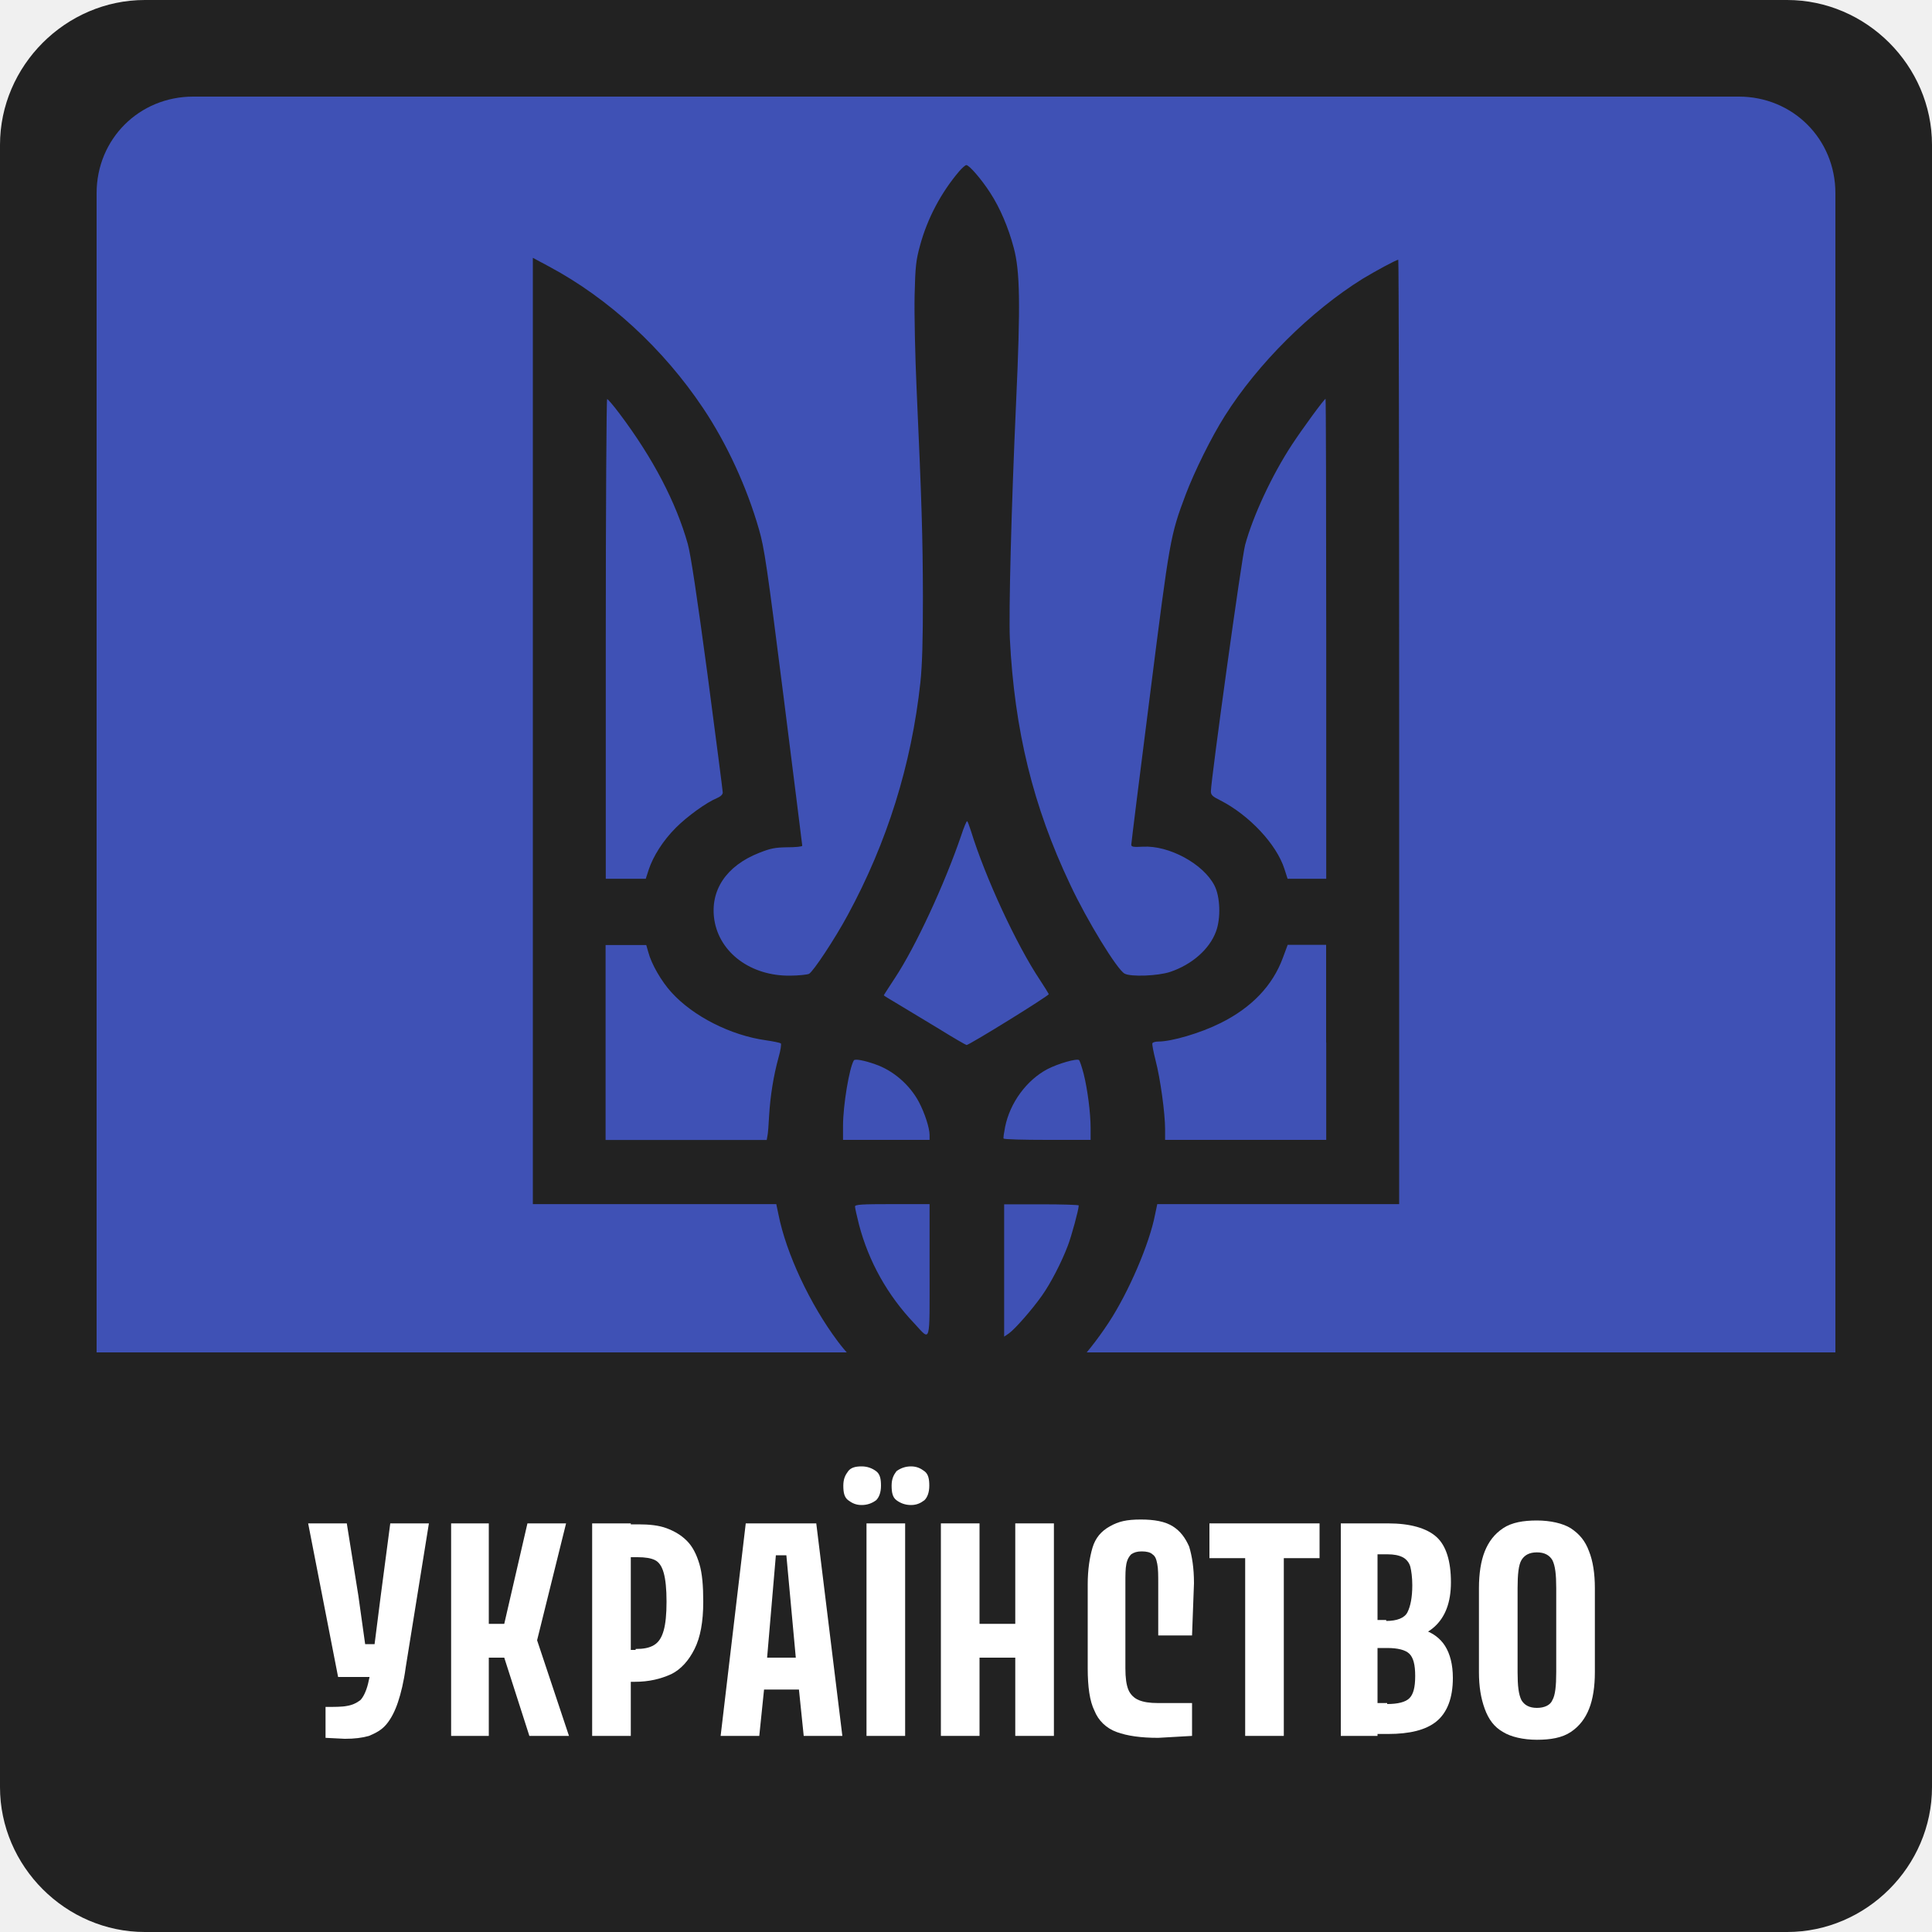
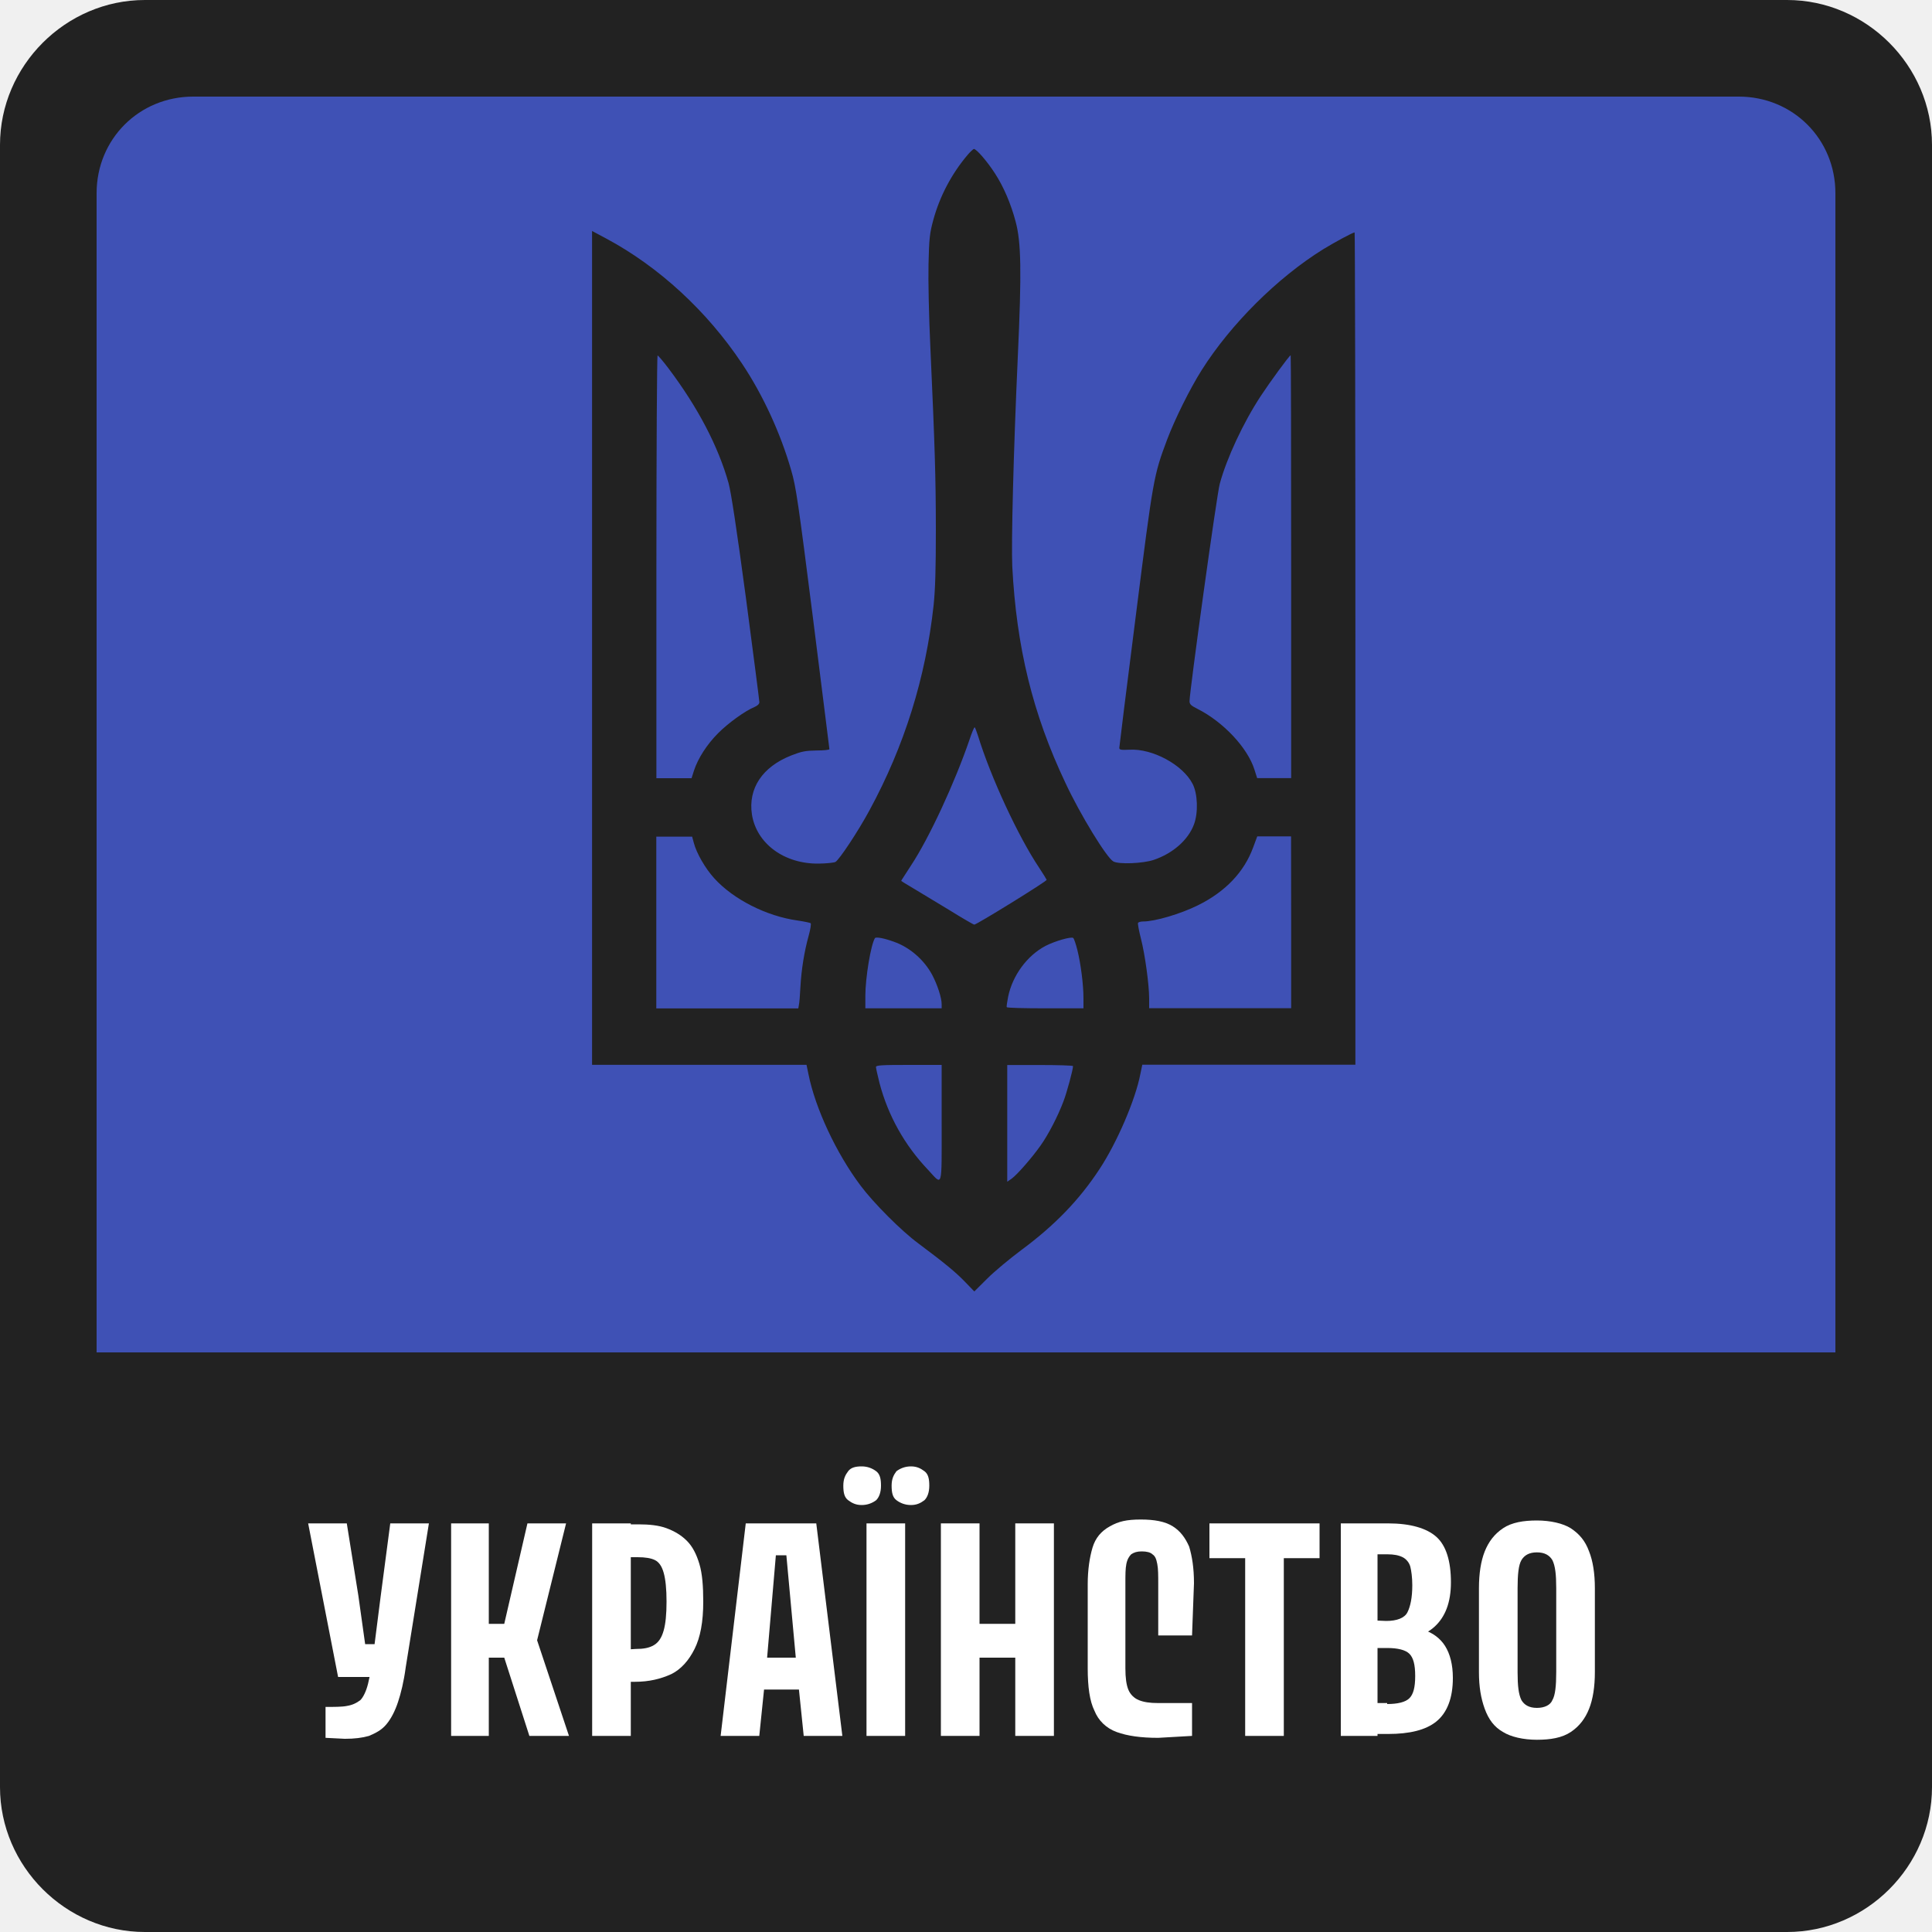
<svg xmlns="http://www.w3.org/2000/svg" version="1.1" id="svg8" x="0px" y="0px" viewBox="0 0 200 200" style="enable-background:new 0 0 200 200;" xml:space="preserve">
  <style type="text/css">
	.st0{fill:#222222;}
	.st1{fill:#3F51B5;}
	.st2{fill:#FFFFFF;}
</style>
  <defs>
	
		</defs>
  <g id="layer1" transform="translate(98.04881,-95.14345)">
    <g id="g5175" transform="matrix(2,0,0,2,-98.04881,95.14345)">
      <path id="rect5163" class="st0" d="M7.5,0h85c4.1,0,7.5,3.4,7.5,7.5v85c0,4.1-3.4,7.5-7.5,7.5h-85C3.4,100,0,96.6,0,92.5v-85    C0,3.4,3.4,0,7.5,0z" />
      <path id="rect5165" class="st1" d="M10,5h80c2.8,0,5,2.2,5,5v80c0,2.8-2.2,5-5,5H10c-2.8,0-5-2.2-5-5V10C5,7.2,7.2,5,10,5z" />
      <path id="rect5205-3-6" class="st0" d="M2.8,70v15.8c0,5.8,4.7,10.5,10.5,10.5h73.5    c5.8,0,10.5-4.7,10.5-10.5V70H2.8z" />
    </g>
    <text transform="matrix(1 0 0 1 -1109.377 -173.3194)" style="fill:#EEEEEE; font-family:'Montserrat-Light'; font-size:32px;">ORD</text>
  </g>
  <g>
    <g>
-       <path class="st2" d="M39.6,173.6h-4.6l-3.1-15.9h4l1.2,7.5l0.7,5h1.8V173.6z M40.4,157.7h4L42,172.6c-0.2,1.5-0.5,2.7-0.8,3.6    s-0.7,1.7-1.2,2.3c-0.5,0.6-1.1,0.9-1.8,1.2c-0.7,0.2-1.5,0.3-2.5,0.3l-2-0.1v-3.2c0.9,0,1.7,0,2.2-0.1c0.6-0.1,1-0.3,1.4-0.6    c0.3-0.3,0.6-0.9,0.8-1.7c0.2-0.8,0.4-2,0.6-3.5l0.7-5.5L40.4,157.7z" />
+       <path class="st2" d="M39.6,173.6H35l-3.1-15.9h4l1.2,7.5l0.7,5h1.8C39.6,170.2,39.6,173.6,39.6,173.6z M40.4,157.7h4L42,172.6    c-0.2,1.5-0.5,2.7-0.8,3.6s-0.7,1.7-1.2,2.3s-1.1,0.9-1.8,1.2c-0.7,0.2-1.5,0.3-2.5,0.3l-2-0.1v-3.2c0.9,0,1.7,0,2.2-0.1    c0.6-0.1,1-0.3,1.4-0.6c0.3-0.3,0.6-0.9,0.8-1.7s0.4-2,0.6-3.5l0.7-5.5L40.4,157.7z" />
      <path class="st2" d="M54.8,179.7l-2.6-8.1h-1.6v8.1h-3.9v-22h3.9v10.4h1.6l2.4-10.4h4l-3,12.1l3.3,9.9H54.8z" />
-       <path class="st2" d="M61.3,157.7h4v22h-4V157.7z M65.8,170.7c0.8,0,1.4-0.1,1.9-0.4c0.5-0.3,0.8-0.8,1-1.5c0.2-0.7,0.3-1.7,0.3-3    c0-1.3-0.1-2.3-0.3-3c-0.2-0.7-0.5-1.1-0.9-1.3c-0.4-0.2-1-0.3-1.8-0.3h-1.6v-3.4h1.7c1.1,0,2.1,0.1,2.9,0.4    c0.8,0.3,1.5,0.7,2.1,1.3c0.6,0.6,1,1.4,1.3,2.4c0.3,1,0.4,2.3,0.4,3.9c0,2.1-0.3,3.7-0.9,4.9s-1.4,2.1-2.4,2.6    c-1.1,0.5-2.3,0.8-3.8,0.8h-1.5v-3.3H65.8z" />
+       <path class="st2" d="M61.3,157.7h4v22h-4C61.3,179.7,61.3,157.7,61.3,157.7z M65.8,170.7c0.8,0,1.4-0.1,1.9-0.4    c0.5-0.3,0.8-0.8,1-1.5s0.3-1.7,0.3-3s-0.1-2.3-0.3-3c-0.2-0.7-0.5-1.1-0.9-1.3s-1-0.3-1.8-0.3h-1.6v-3.4h1.7    c1.1,0,2.1,0.1,2.9,0.4c0.8,0.3,1.5,0.7,2.1,1.3s1,1.4,1.3,2.4s0.4,2.3,0.4,3.9c0,2.1-0.3,3.7-0.9,4.9s-1.4,2.1-2.4,2.6    c-1.1,0.5-2.3,0.8-3.8,0.8h-1.5v-3.3L65.8,170.7L65.8,170.7z" />
      <path class="st2" d="M74.6,179.7l2.6-22h3.4l-1.3,15.2l-0.7,6.8H74.6z M77.2,174.9v-3.3h7v3.3H77.2z M79.3,161v-3.3h3.2v3.3H79.3z     M83.2,179.7l-0.7-6.8l-1.4-15.2h3.4l2.7,22H83.2z" />
-       <path class="st2" d="M89.2,155.8c-0.6,0-1-0.2-1.4-0.5s-0.5-0.8-0.5-1.5c0-0.7,0.2-1.1,0.5-1.5s0.8-0.5,1.4-0.5    c0.6,0,1.1,0.2,1.5,0.5c0.4,0.3,0.5,0.8,0.5,1.5c0,0.7-0.2,1.2-0.5,1.5C90.3,155.6,89.8,155.8,89.2,155.8z M89.7,157.7h4v22h-4    V157.7z M94.3,155.8c-0.6,0-1.1-0.2-1.5-0.5c-0.4-0.3-0.5-0.8-0.5-1.5c0-0.7,0.2-1.1,0.5-1.5c0.4-0.3,0.9-0.5,1.5-0.5    c0.6,0,1,0.2,1.4,0.5c0.4,0.3,0.5,0.8,0.5,1.5c0,0.7-0.2,1.2-0.5,1.5C95.3,155.6,94.9,155.8,94.3,155.8z" />
+       <path class="st2" d="M89.2,155.8c-0.6,0-1-0.2-1.4-0.5s-0.5-0.8-0.5-1.5s0.2-1.1,0.5-1.5s0.8-0.5,1.4-0.5s1.1,0.2,1.5,0.5    s0.5,0.8,0.5,1.5s-0.2,1.2-0.5,1.5C90.3,155.6,89.8,155.8,89.2,155.8z M89.7,157.7h4v22h-4V157.7z M94.3,155.8    c-0.6,0-1.1-0.2-1.5-0.5s-0.5-0.8-0.5-1.5s0.2-1.1,0.5-1.5c0.4-0.3,0.9-0.5,1.5-0.5s1,0.2,1.4,0.5s0.5,0.8,0.5,1.5    s-0.2,1.2-0.5,1.5C95.3,155.6,94.9,155.8,94.3,155.8z" />
      <path class="st2" d="M97.4,157.7h4v22h-4V157.7z M100.8,168.1h4.8v3.5h-4.8V168.1z M105.1,157.7h4v22h-4V157.7z" />
-       <path class="st2" d="M118.1,157.3c1.4,0,2.5,0.2,3.3,0.7c0.8,0.5,1.3,1.2,1.7,2.1c0.3,1,0.5,2.2,0.5,3.8l-0.2,5.4h-3.5v-5.4    c0-0.8,0-1.5-0.1-2c-0.1-0.5-0.2-0.8-0.5-1c-0.2-0.2-0.6-0.3-1.1-0.3c-0.5,0-0.8,0.1-1.1,0.3c-0.2,0.2-0.4,0.5-0.5,1    s-0.1,1.1-0.1,2v8.8c0,1,0.1,1.7,0.3,2.2c0.2,0.5,0.6,0.9,1.1,1.1c0.5,0.2,1.1,0.3,2,0.3h3.5v3.4l-3.5,0.2c-1.8,0-3.2-0.2-4.3-0.6    c-1.1-0.4-1.9-1.2-2.3-2.2c-0.5-1-0.7-2.5-0.7-4.4V164c0-1.5,0.2-2.8,0.5-3.8s0.9-1.7,1.8-2.2S116.6,157.3,118.1,157.3z" />
-       <path class="st2" d="M125.2,157.7h11.4v3.6h-11.4V157.7z M128.9,157.7h4v22h-4V157.7z" />
-       <path class="st2" d="M138.8,157.7h3.8v22h-3.8V157.7z M143.5,167.8c1.1,0,1.9-0.3,2.2-0.9c0.3-0.6,0.5-1.5,0.5-2.8    c0-0.8-0.1-1.5-0.2-1.9s-0.4-0.8-0.8-1c-0.4-0.2-0.9-0.3-1.6-0.3h-2.3v-3.2h2.4c2.3,0,4,0.5,5,1.4s1.5,2.5,1.5,4.7    c0,2.1-0.6,3.6-1.7,4.6c-1.1,1-2.8,1.5-4.9,1.5h-2.6v-2.2H143.5z M143.6,176.4c1.1,0,1.9-0.2,2.3-0.6c0.4-0.4,0.6-1.1,0.6-2.3    c0-1.2-0.2-1.9-0.6-2.3c-0.4-0.4-1.2-0.6-2.3-0.6h-2.7v-2.4h2.7c1.5,0,2.7,0.2,3.7,0.5c1,0.3,1.8,0.9,2.3,1.7    c0.5,0.8,0.8,1.9,0.8,3.3c0,2.1-0.6,3.6-1.7,4.5c-1.1,0.9-2.8,1.3-5,1.3h-2.6v-3.2H143.6z" />
-       <path class="st2" d="M153.1,173.1v-8.7c0-1.5,0.2-2.8,0.6-3.8c0.4-1,1-1.8,1.9-2.4c0.9-0.6,2.1-0.8,3.5-0.8s2.7,0.3,3.5,0.8    c0.9,0.6,1.5,1.3,1.9,2.4c0.4,1,0.6,2.3,0.6,3.8v8.7c0,1.5-0.2,2.8-0.6,3.8c-0.4,1-1,1.8-1.9,2.4c-0.9,0.6-2.1,0.8-3.5,0.8    s-2.7-0.3-3.5-0.8c-0.9-0.5-1.5-1.3-1.9-2.4C153.3,175.8,153.1,174.6,153.1,173.1z M157.1,173.1c0,1.4,0.1,2.3,0.4,2.9    c0.3,0.5,0.8,0.8,1.6,0.8c0.8,0,1.4-0.3,1.6-0.8c0.3-0.5,0.4-1.5,0.4-2.9v-8.7c0-1.4-0.1-2.3-0.4-2.9c-0.3-0.5-0.8-0.8-1.6-0.8    c-0.8,0-1.3,0.3-1.6,0.8c-0.3,0.5-0.4,1.5-0.4,2.9V173.1z" />
+       <path class="st2" d="M118.1,157.3c1.4,0,2.5,0.2,3.3,0.7s1.3,1.2,1.7,2.1c0.3,1,0.5,2.2,0.5,3.8l-0.2,5.4h-3.5v-5.4    c0-0.8,0-1.5-0.1-2s-0.2-0.8-0.5-1c-0.2-0.2-0.6-0.3-1.1-0.3s-0.8,0.1-1.1,0.3c-0.2,0.2-0.4,0.5-0.5,1s-0.1,1.1-0.1,2v8.8    c0,1,0.1,1.7,0.3,2.2c0.2,0.5,0.6,0.9,1.1,1.1c0.5,0.2,1.1,0.3,2,0.3h3.5v3.4l-3.5,0.2c-1.8,0-3.2-0.2-4.3-0.6    c-1.1-0.4-1.9-1.2-2.3-2.2c-0.5-1-0.7-2.5-0.7-4.4V164c0-1.5,0.2-2.8,0.5-3.8s0.9-1.7,1.8-2.2S116.6,157.3,118.1,157.3z" />
+       <path class="st2" d="M125.2,157.7h11.4v3.6h-11.4C125.2,161.3,125.2,157.7,125.2,157.7z M128.9,157.7h4v22h-4V157.7z" />
+       <path class="st2" d="M138.8,157.7h3.8v22h-3.8V157.7z M143.5,167.8c1.1,0,1.9-0.3,2.2-0.9c0.3-0.6,0.5-1.5,0.5-2.8    c0-0.8-0.1-1.5-0.2-1.9s-0.4-0.8-0.8-1c-0.4-0.2-0.9-0.3-1.6-0.3h-2.3v-3.2h2.4c2.3,0,4,0.5,5,1.4s1.5,2.5,1.5,4.7    c0,2.1-0.6,3.6-1.7,4.6c-1.1,1-2.8,1.5-4.9,1.5H141v-2.2L143.5,167.8L143.5,167.8z M143.6,176.4c1.1,0,1.9-0.2,2.3-0.6    c0.4-0.4,0.6-1.1,0.6-2.3s-0.2-1.9-0.6-2.3c-0.4-0.4-1.2-0.6-2.3-0.6h-2.7v-2.4h2.7c1.5,0,2.7,0.2,3.7,0.5s1.8,0.9,2.3,1.7    s0.8,1.9,0.8,3.3c0,2.1-0.6,3.6-1.7,4.5c-1.1,0.9-2.8,1.3-5,1.3h-2.6v-3.2h2.5V176.4z" />
+       <path class="st2" d="M153.1,173.1v-8.7c0-1.5,0.2-2.8,0.6-3.8c0.4-1,1-1.8,1.9-2.4c0.9-0.6,2.1-0.8,3.5-0.8s2.7,0.3,3.5,0.8    c0.9,0.6,1.5,1.3,1.9,2.4c0.4,1,0.6,2.3,0.6,3.8v8.7c0,1.5-0.2,2.8-0.6,3.8c-0.4,1-1,1.8-1.9,2.4c-0.9,0.6-2.1,0.8-3.5,0.8    s-2.7-0.3-3.5-0.8c-0.9-0.5-1.5-1.3-1.9-2.4C153.3,175.8,153.1,174.6,153.1,173.1z M157.1,173.1c0,1.4,0.1,2.3,0.4,2.9    c0.3,0.5,0.8,0.8,1.6,0.8s1.4-0.3,1.6-0.8c0.3-0.5,0.4-1.5,0.4-2.9v-8.7c0-1.4-0.1-2.3-0.4-2.9c-0.3-0.5-0.8-0.8-1.6-0.8    s-1.3,0.3-1.6,0.8s-0.4,1.5-0.4,2.9V173.1z" />
    </g>
  </g>
  <g transform="translate(0,767) scale(0.1,-0.1)">
-     <path class="st0" d="M992.8,7492.5c-18.6-21.9-32.8-48.6-40.4-76.7c-4.2-15.4-4.9-21.6-5.6-51.8c-0.4-19,0.5-62.8,2.1-97.4   c5.3-118.5,6.3-150.9,6.5-214.1c0-46.2-0.7-70-2.6-88.8c-9.3-85.5-34.4-165.7-75.3-241.1c-13.3-24.6-35.6-58.3-40-60.7   c-1.9-0.9-10.7-1.8-19.7-1.9c-40.4-0.4-72.8,23.5-78.3,57.6c-4.7,30.5,12.1,56,46.3,69.5c11.9,4.7,16.3,5.6,29.3,5.8   c8.6,0,15.4,0.7,15.4,1.6s-8.8,70.2-19.3,153.9c-17.2,135.8-20,154.8-25.6,173.9c-12.5,43.5-33.2,88.5-57.7,125.1   c-41.2,61.6-97.8,113.7-159.5,146.7l-16.8,9v-489.8v-489.8h126h126l2.3-10.9c7.9-40,32.6-92.8,61.3-131.1   c14.9-20,47.9-53.2,67.9-67.9c30.5-22.8,44.2-34,55.1-45.5l10.5-10.9l15.4,15.3c8.4,8.4,26.3,23.3,39.7,33.2   c39.3,29,68.1,58.8,92,95.3c20.5,31.2,42.1,81.4,47.9,111.6l2.3,10.9h125.1h125.3v488.8c0,268.9-0.4,488.8-0.9,488.8   c-2.1,0-23.5-11.6-36.9-19.7c-53.9-33.5-108.6-87.9-142.7-142c-13.9-21.9-31.4-57.4-40.5-81.4c-16-42.8-16.3-44.6-37-208   c-10.7-83.5-19.3-153-19.3-154.4c0-2.3,2.1-2.6,11.9-2.1c27,1.6,62.7-17.7,74.2-40.2c6-11.6,6.7-34,1.6-47.6   c-6.8-18.4-24.9-34.2-47.4-41.8c-12.6-4.2-40.7-5.3-47.2-1.8c-7.7,4-39,55.1-56.3,92.1c-38.6,81.3-57.7,159.9-62.5,254.5   c-1.2,27.6,1.4,133.4,6.5,245.7c4.6,101.1,4,135-2.5,159.2c-5.6,21.1-14.2,41.2-24.4,56.9c-9.3,14.4-21.9,28.8-24.7,28.6   C999.1,7499,995.8,7496,992.8,7492.5z M641.4,7241.7c34.6-46,58.4-91.6,70.6-134.8c3-10.7,9.5-53.9,20.4-135   c8.6-65.5,15.8-120.6,15.8-122.3c0-2.1-2.3-4.2-6-5.8c-11.1-4.6-30.7-18.8-42.6-30.7c-13.2-13.2-23.5-29.5-28.1-43.5l-3-9.3h-20.7   h-20.7v248.3c0,136.5,0.7,248.3,1.4,248.3C629.3,7256.9,635.1,7250.1,641.4,7241.7z M1372.9,7008.6v-248.3h-20h-20l-3.2,10   c-8.1,25.6-36.5,56-66.9,71.4c-7.5,3.7-9.3,5.4-9.3,9c0,11.4,32.1,243.8,35.5,255.4c8.1,29.8,27.7,72,48.3,103.4   c10.2,15.6,33.5,47.6,34.9,47.6C1372.6,7256.9,1372.9,7145.1,1372.9,7008.6z M1005.1,6809.9c14.9-48.4,47.2-118.1,71.6-154.6   c4.6-7,8.6-13.5,9-14.4c0.4-1.6-82.3-52.7-85.1-52.7c-0.7,0-13.7,7.5-29,17c-15.3,9.3-34.2,20.7-42.1,25.4   c-8.1,4.7-14.6,8.8-14.6,9c0,0.4,5.3,8.4,11.6,18.1c21.2,32.1,51.1,96.4,68.6,147.6c2.6,8.1,5.4,14.6,6,14.6   S1003.3,6815.4,1005.1,6809.9z M671.1,6684.4c3.2-12.3,13.5-30.2,23.9-41.6c22.5-24.9,61.4-44.6,97.9-49.7   c7.7-1.1,14.7-2.6,15.4-3.2c0.7-0.7-0.2-7.2-2.3-14.4c-5.3-19.1-8.6-40.2-9.8-60.2c-0.5-9.7-1.2-19.3-1.8-21.4l-0.7-4h-83.4h-83.4   v100.9v100.9h21.1H669L671.1,6684.4z M1372.9,6590.9V6490h-83.4h-83.4v11.2c0,16.3-4.9,52.1-9.8,70.9c-2.3,9-3.9,17.2-3.3,18.1   c0.7,0.9,3.3,1.6,6.1,1.6c13.9,0,43.7,8.8,64.1,19c32.5,16,54.4,39.1,64.9,67.9l4.9,13.2h19.8h20V6590.9z M905.9,6568.3   c18.6-6.3,35.8-21.2,45.3-39c6.1-11.6,11.1-26.9,11.1-34.4v-4.9h-44.8h-44.8v14.6c0,21.2,6.5,60,11.2,67.7   C885,6574.1,894.7,6572.3,905.9,6568.3z M1121.8,6558.4c4-16,7.2-40.5,7.2-56.5V6490h-44.6c-24.6,0-45.1,0.5-45.5,1.4   c-0.4,0.7,0.4,6.1,1.6,12.1c5.1,25.1,22.3,48.4,43.9,59.8c11.2,5.8,30.4,11.2,32.6,9.3C1117.8,6571.9,1119.9,6565.6,1121.8,6558.4z    M962.3,6354.9c0-78.3,1.4-73.4-15.8-54.9c-27.9,29.3-47.2,64.1-57.2,102c-2.3,9.1-4.2,17.6-4.2,19c0,2.1,6.8,2.5,38.6,2.5h38.6   V6354.9z M1116.7,6422.1c0-4.2-7.4-31.4-11.2-41.4c-6.5-17.2-17.7-39-27-52.1c-10.2-14.4-27.4-34-33.9-38.8l-5.1-3.5v68.4v68.6   h38.6C1099.3,6423.3,1116.7,6422.8,1116.7,6422.1z" />
+     <path class="st0" d="M1001.7,7509.7c-16.4-19.3-28.9-42.8-35.6-67.6c-3.7-13.6-4.3-19-4.9-45.6c-0.4-16.7,0.4-55.3,1.9-85.8   c4.7-104.4,5.6-133,5.7-188.7c0-40.7-0.6-61.7-2.3-78.3c-8.2-75.3-30.3-146-66.4-212.5c-11.7-21.7-31.4-51.4-35.3-53.5   c-1.7-0.8-9.4-1.6-17.4-1.7c-35.6-0.4-64.2,20.7-69,50.8c-4.1,26.9,10.7,49.4,40.8,61.2c10.5,4.1,14.4,4.9,25.8,5.1   c7.6,0,13.6,0.6,13.6,1.4s-7.8,61.9-17,135.6c-15.2,119.7-17.6,136.4-22.6,153.2c-11,38.3-29.3,78-50.8,110.2   C731.9,7348,682,7393.9,627.7,7423l-14.8,7.9v-431.6v-431.6h111h111l2-9.6c7-35.2,28.7-81.8,54-115.5   c13.1-17.6,42.2-46.9,59.8-59.8c26.9-20.1,39-30,48.6-40.1l9.3-9.6l13.6,13.5c7.4,7.4,23.2,20.5,35,29.3c34.6,25.6,60,51.8,81.1,84   c18.1,27.5,37.1,71.7,42.2,98.3l2,9.6h110.2h110.4v430.8c0,237-0.4,430.8-0.8,430.8c-1.9,0-20.7-10.2-32.5-17.4   c-47.5-29.5-95.7-77.5-125.8-125.1c-12.2-19.3-27.7-50.6-35.7-71.7c-14.1-37.7-14.4-39.3-32.6-183.3c-9.4-73.6-17-134.8-17-136.1   c0-2,1.9-2.3,10.5-1.9c23.8,1.4,55.3-15.6,65.4-35.4c5.3-10.2,5.9-30,1.4-41.9c-6-16.2-21.9-30.1-41.8-36.8   c-11.1-3.7-35.9-4.7-41.6-1.6c-6.8,3.5-34.4,48.6-49.6,81.2c-34,71.6-50.8,140.9-55.1,224.3c-1.1,24.3,1.2,117.6,5.7,216.5   c4.1,89.1,3.5,119-2.2,140.3c-4.9,18.6-12.5,36.3-21.5,50.1c-8.2,12.7-19.3,25.4-21.8,25.2   C1007.2,7515.4,1004.3,7512.8,1001.7,7509.7z M692,7288.7c30.5-40.5,51.5-80.7,62.2-118.8c2.6-9.4,8.4-47.5,18-119   c7.6-57.7,13.9-106.3,13.9-107.8c0-1.9-2-3.7-5.3-5.1c-9.8-4.1-27.1-16.6-37.5-27.1c-11.6-11.6-20.7-26-24.8-38.3l-2.6-8.2h-18.2   h-18.2v218.8c0,120.3,0.6,218.8,1.2,218.8C681.3,7302.1,686.4,7296.1,692,7288.7z M1336.6,7083.3v-218.8H1319h-17.6l-2.8,8.8   c-7.1,22.6-32.2,49.4-59,62.9c-6.6,3.3-8.2,4.8-8.2,7.9c0,10,28.3,214.8,31.3,225.1c7.1,26.3,24.4,63.5,42.6,91.1   c9,13.7,29.5,41.9,30.8,41.9C1336.4,7302.1,1336.6,7203.5,1336.6,7083.3z M1012.5,6908.1c13.1-42.7,41.6-104.1,63.1-136.2   c4.1-6.2,7.6-11.9,7.9-12.7c0.4-1.4-72.5-46.4-75-46.4c-0.6,0-12.1,6.6-25.6,15c-13.5,8.2-30.1,18.2-37.1,22.4   c-7.1,4.1-12.9,7.8-12.9,7.9c0,0.4,4.7,7.4,10.2,16c18.7,28.3,45,85,60.5,130.1c2.3,7.1,4.8,12.9,5.3,12.9   S1010.9,6913,1012.5,6908.1z M718.2,6797.6c2.8-10.8,11.9-26.6,21.1-36.7c19.8-21.9,54.1-39.3,86.3-43.8c6.8-1,13-2.3,13.6-2.8   c0.6-0.6-0.2-6.3-2-12.7c-4.7-16.8-7.6-35.4-8.6-53.1c-0.4-8.5-1.1-17-1.6-18.9l-0.6-3.5h-73.5h-73.5v88.9v88.9h18.6h18.5   L718.2,6797.6z M1336.6,6715.2v-88.9h-73.5h-73.5v9.9c0,14.4-4.3,45.9-8.6,62.5c-2,7.9-3.4,15.2-2.9,16c0.6,0.8,2.9,1.4,5.4,1.4   c12.2,0,38.5,7.8,56.5,16.7c28.6,14.1,47.9,34.5,57.2,59.8l4.3,11.6h17.4h17.6L1336.6,6715.2L1336.6,6715.2z M925.1,6695.2   c16.4-5.6,31.5-18.7,39.9-34.4c5.4-10.2,9.8-23.7,9.8-30.3v-4.3h-39.5h-39.5v12.9c0,18.7,5.7,52.9,9.9,59.7   C906.7,6700.4,915.2,6698.8,925.1,6695.2z M1115.3,6686.5c3.5-14.1,6.3-35.7,6.3-49.8v-10.5h-39.3c-21.7,0-39.7,0.4-40.1,1.2   c-0.4,0.6,0.4,5.4,1.4,10.7c4.5,22.1,19.7,42.7,38.7,52.7c9.9,5.1,26.8,9.9,28.7,8.2C1111.8,6698.4,1113.7,6692.9,1115.3,6686.5z    M974.8,6507.2c0-69,1.2-64.7-13.9-48.4c-24.6,25.8-41.6,56.5-50.4,89.9c-2,8-3.7,15.5-3.7,16.7c0,1.9,6,2.2,34,2.2h34   C974.8,6567.6,974.8,6507.2,974.8,6507.2z M1110.8,6566.4c0-3.7-6.5-27.7-9.9-36.5c-5.7-15.2-15.6-34.4-23.8-45.9   c-9-12.7-24.1-30-29.9-34.2l-4.5-3.1v60.3v60.5h34C1095.5,6567.5,1110.8,6567,1110.8,6566.4z" />
  </g>
</svg>
